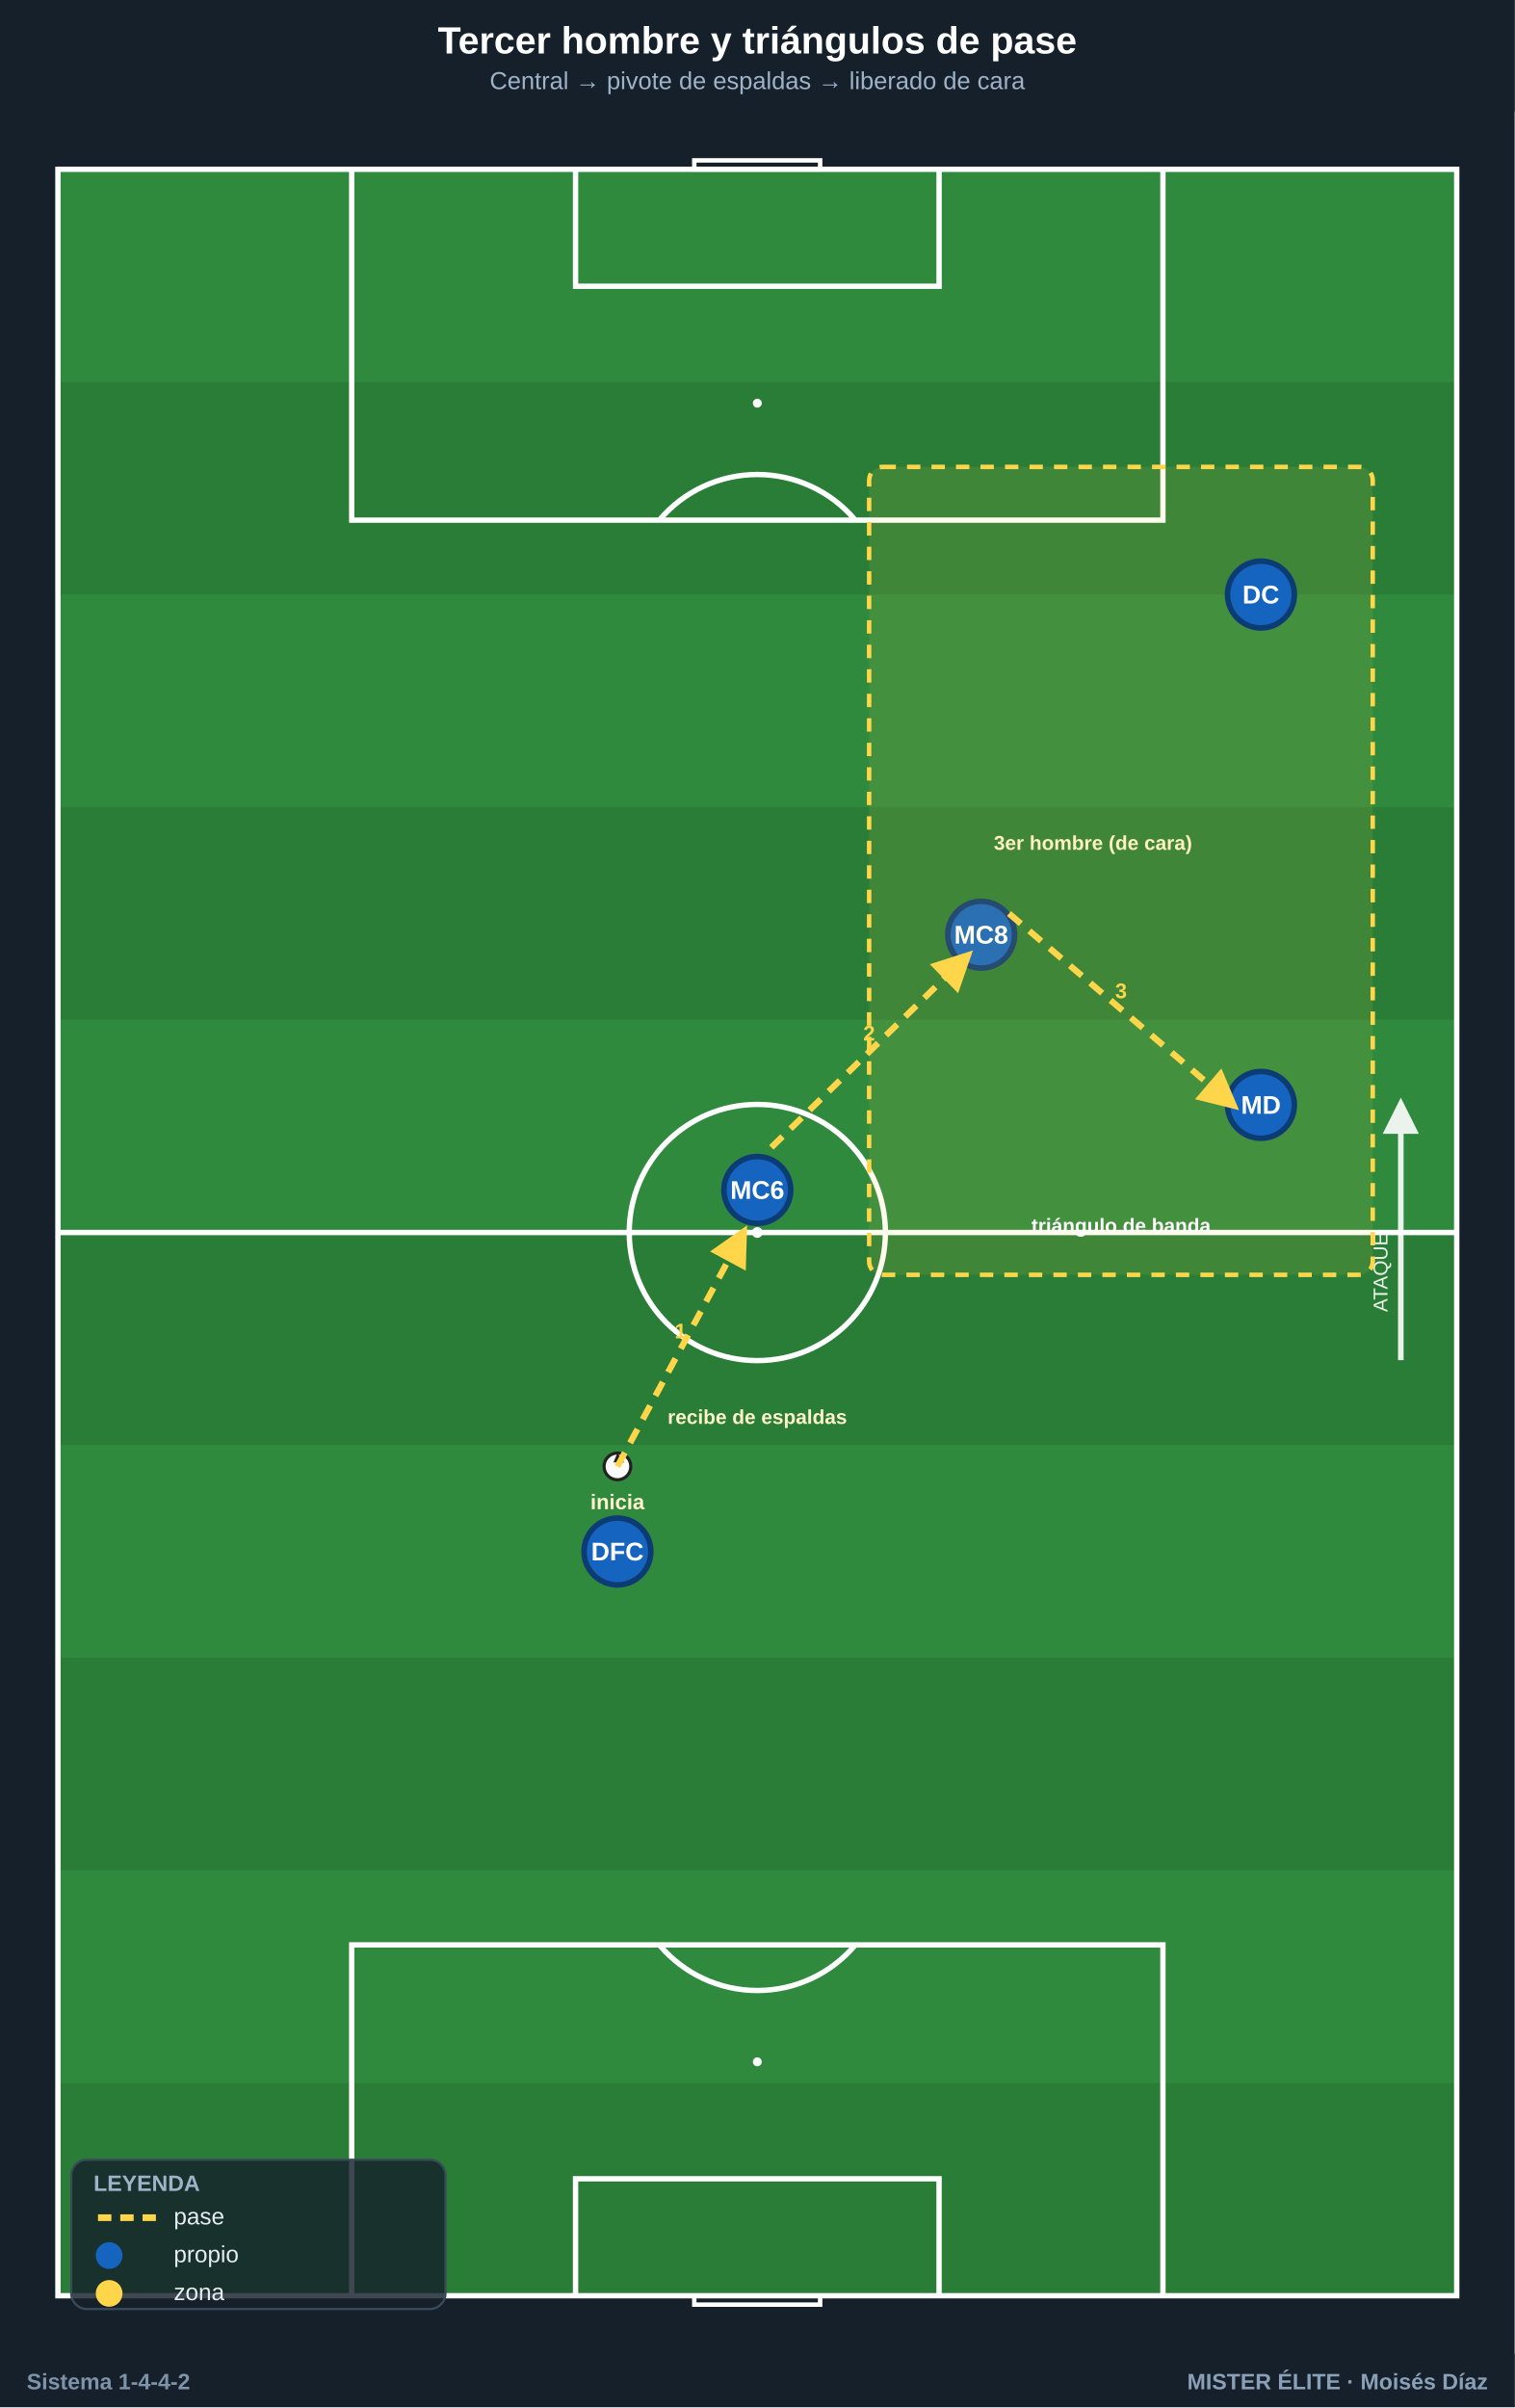
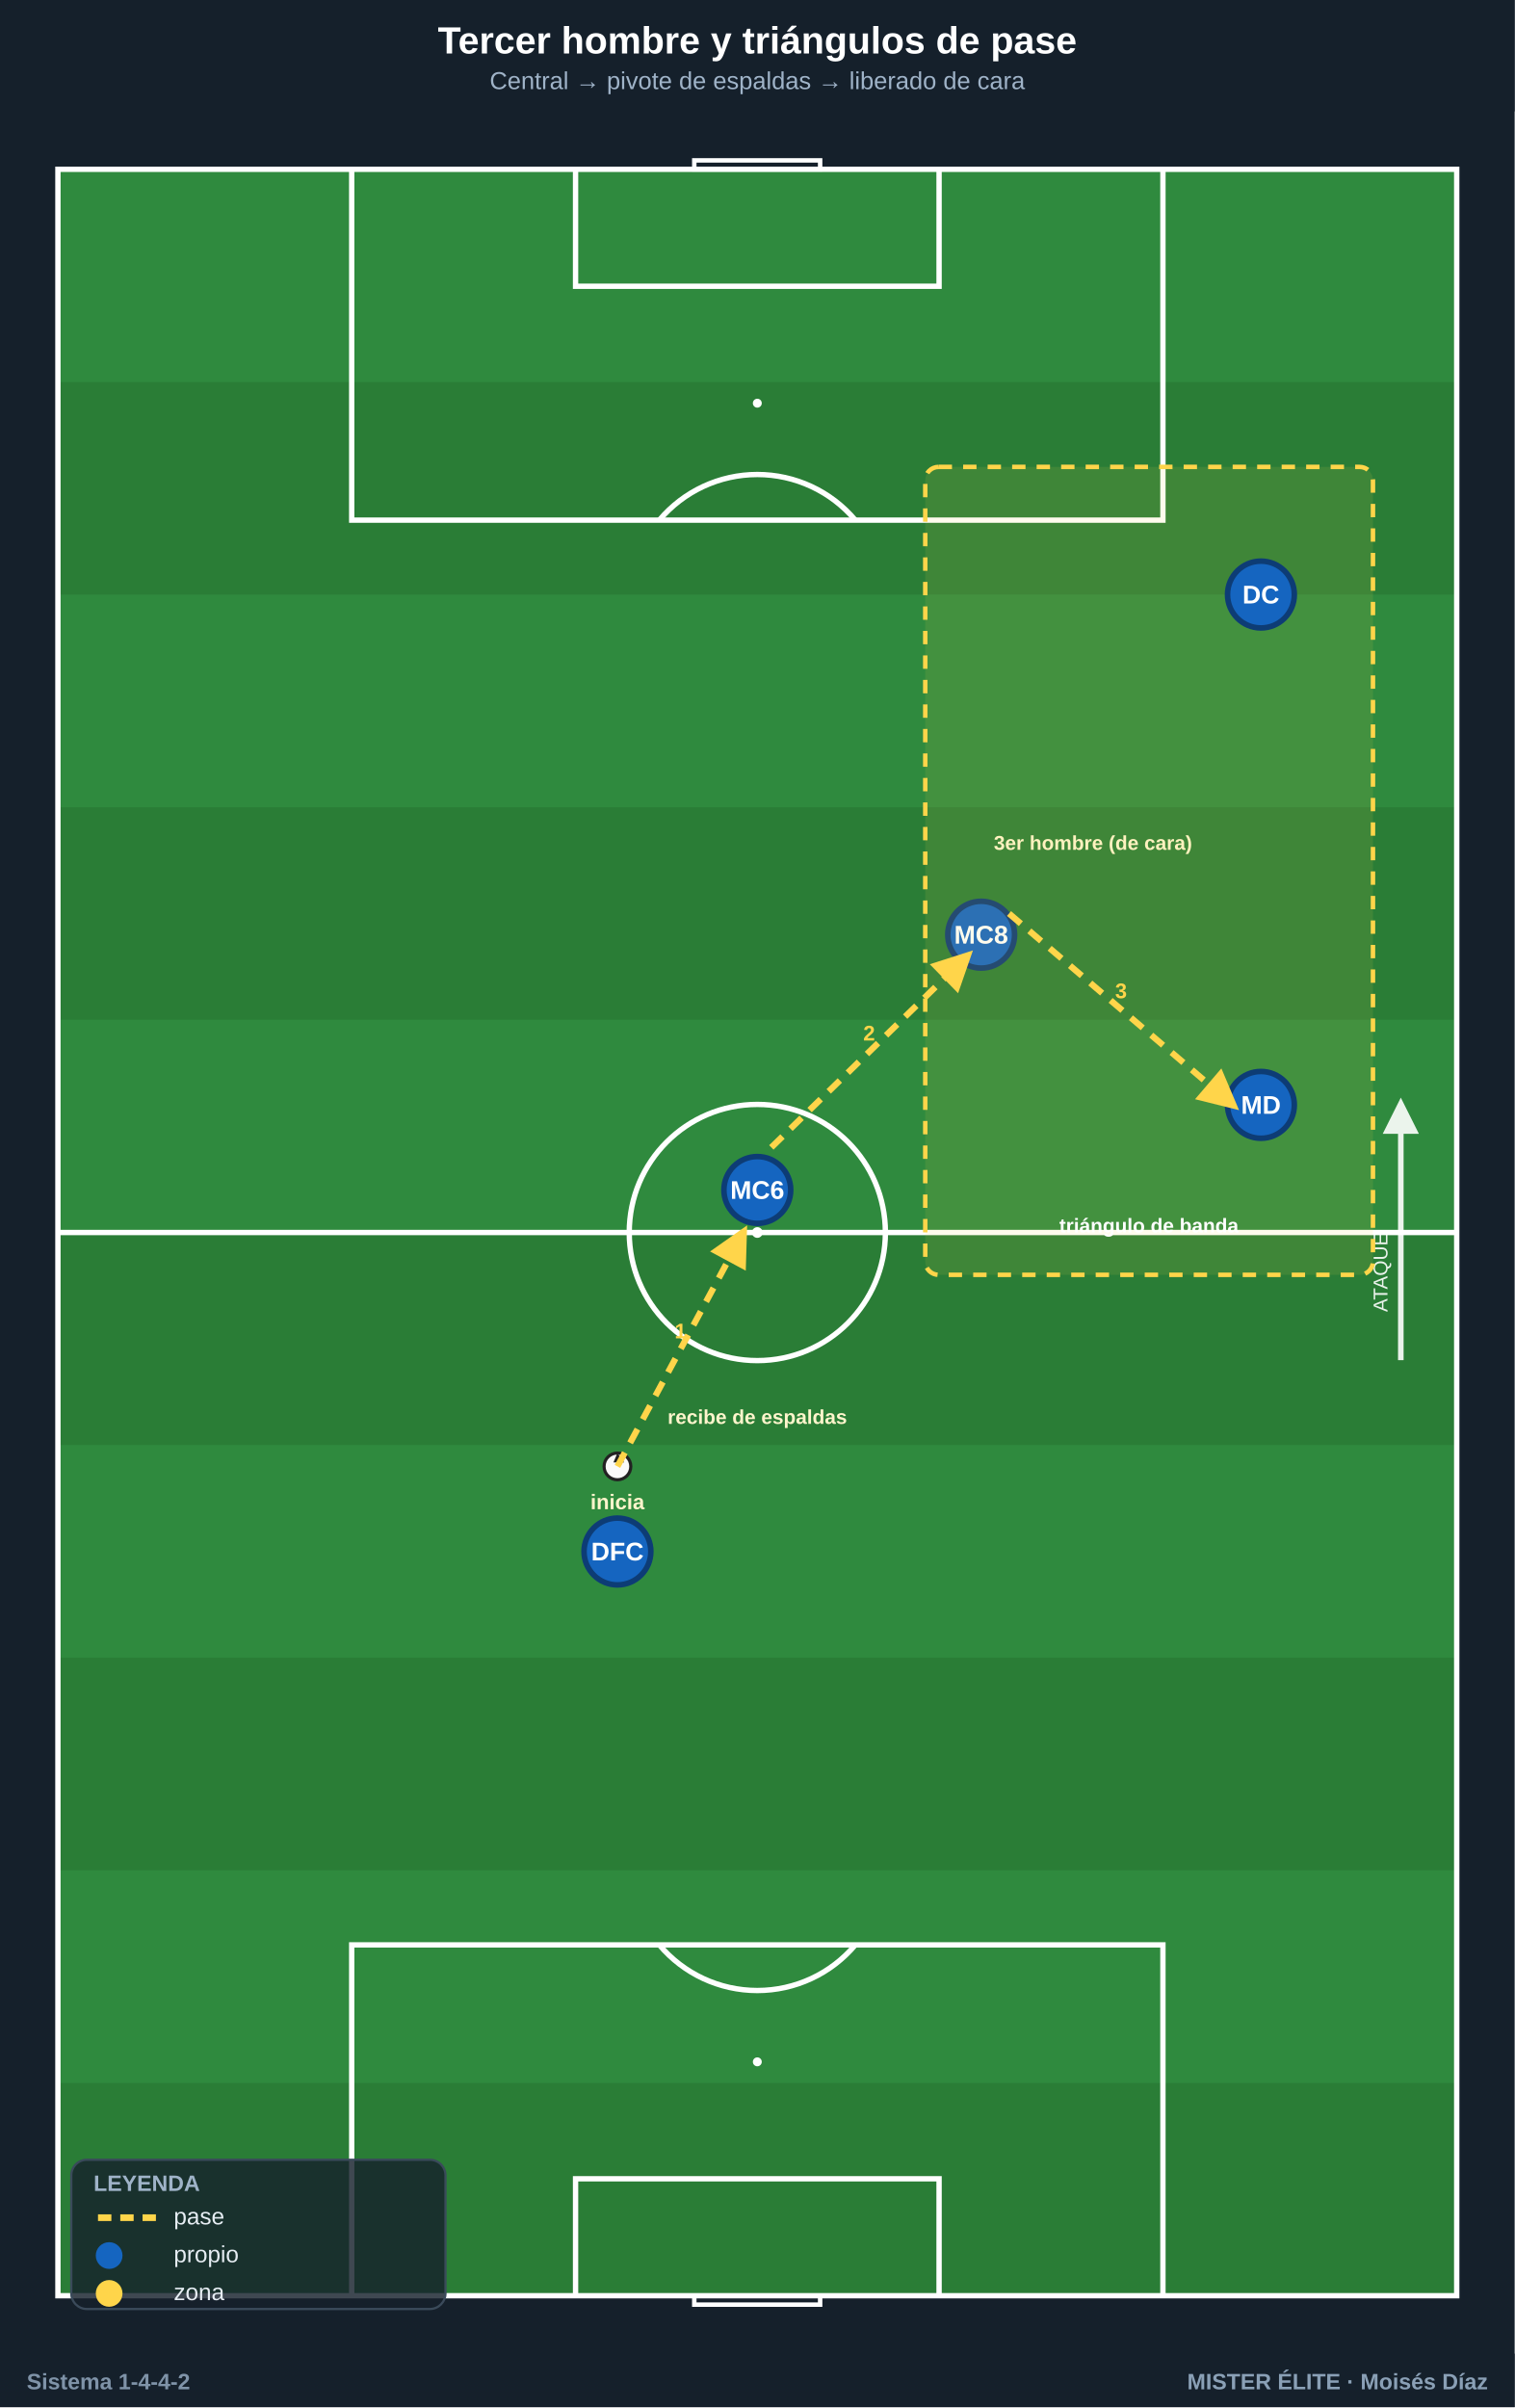
<svg xmlns="http://www.w3.org/2000/svg" viewBox="0 0 680 1081" width="680" height="1081" font-family="Segoe UI,Arial,sans-serif">
  <defs>
    <linearGradient id="sky" x1="0" y1="0" x2="0" y2="1">
      <stop offset="0" stop-color="#2f8a3e" />
      <stop offset="1" stop-color="#2b8139" />
    </linearGradient>
    <marker id="ah_pass" viewBox="0 0 10 10" refX="8" refY="5" markerWidth="6.5" markerHeight="6.5" orient="auto-start-reverse">
      <path d="M0,0 L10,5 L0,10 z" fill="#ffd54a" />
    </marker>
    <marker id="ah_run" viewBox="0 0 10 10" refX="8" refY="5" markerWidth="6.5" markerHeight="6.5" orient="auto-start-reverse">
      <path d="M0,0 L10,5 L0,10 z" fill="#ffffff" />
    </marker>
    <marker id="ah_drive" viewBox="0 0 10 10" refX="8" refY="5" markerWidth="6.5" markerHeight="6.5" orient="auto-start-reverse">
      <path d="M0,0 L10,5 L0,10 z" fill="#7ee0ff" />
    </marker>
    <marker id="ah_white" viewBox="0 0 10 10" refX="8" refY="5" markerWidth="6.5" markerHeight="6.5" orient="auto-start-reverse">
      <path d="M0,0 L10,5 L0,10 z" fill="#ffffff" />
    </marker>
  </defs>
  <rect x="0.0" y="0.0" width="680.0" height="1080.6" fill="#15202b" />
  <rect x="26.0" y="76.0" width="628.0" height="96.0" fill="#2f8a3e" />
  <rect x="26.0" y="171.5" width="628.0" height="96.0" fill="#2a7d36" />
  <rect x="26.0" y="266.9" width="628.0" height="96.0" fill="#2f8a3e" />
  <rect x="26.0" y="362.4" width="628.0" height="96.0" fill="#2a7d36" />
  <rect x="26.0" y="457.8" width="628.0" height="96.0" fill="#2f8a3e" />
  <rect x="26.0" y="553.3" width="628.0" height="96.0" fill="#2a7d36" />
  <rect x="26.0" y="648.7" width="628.0" height="96.0" fill="#2f8a3e" />
  <rect x="26.0" y="744.2" width="628.0" height="96.0" fill="#2a7d36" />
  <rect x="26.0" y="839.6" width="628.0" height="96.0" fill="#2f8a3e" />
  <rect x="26.0" y="935.1" width="628.0" height="96.0" fill="#2a7d36" />
  <rect x="26.0" y="76.0" width="628.0" height="954.6" fill="none" stroke="#ffffff" stroke-width="2.4" />
  <line x1="26.0" y1="553.3" x2="654.0" y2="553.3" stroke="#ffffff" stroke-width="2.4" opacity="1" />
  <circle cx="340.0" cy="553.3" r="57.5" fill="none" stroke="#ffffff" stroke-width="2.4" />
  <circle cx="340.0" cy="553.3" r="2.4" fill="#ffffff" />
  <path d="M157.9,76.0 L157.9,233.5 L522.1,233.5 L522.1,76.0" fill="none" stroke="#ffffff" stroke-width="2.4" />
  <path d="M258.4,76.0 L258.4,128.5 L421.6,128.5 L421.6,76.0" fill="none" stroke="#ffffff" stroke-width="2.4" />
  <circle cx="340.0" cy="181.0" r="2.0" fill="#ffffff" />
  <rect x="311.7" y="72.0" width="56.5" height="4" fill="none" stroke="#ffffff" stroke-width="2" />
  <path d="M296.0,233.5 A57.5,57.5 0 0 1 384.0,233.5" fill="none" stroke="#ffffff" stroke-width="2.4" />
  <path d="M157.9,1030.6 L157.9,873.1 L522.1,873.1 L522.1,1030.6" fill="none" stroke="#ffffff" stroke-width="2.4" />
  <path d="M258.4,1030.6 L258.4,978.1 L421.6,978.1 L421.6,1030.6" fill="none" stroke="#ffffff" stroke-width="2.4" />
  <circle cx="340.0" cy="925.6" r="2.0" fill="#ffffff" />
  <rect x="311.7" y="1030.6" width="56.5" height="4" fill="none" stroke="#ffffff" stroke-width="2" />
  <path d="M296.0,873.1 A57.5,57.5 0 0 0 384.0,873.1" fill="none" stroke="#ffffff" stroke-width="2.4" />
  <rect x="0.0" y="0.0" width="680.0" height="50.0" fill="#15202b" />
  <text x="340.0" y="24.0" font-family="Segoe UI,Arial,sans-serif" font-size="17" font-weight="800" fill="#ffffff" text-anchor="middle">Tercer hombre y triángulos de pase</text>
  <text x="340.0" y="40.0" font-family="Segoe UI,Arial,sans-serif" font-size="11" font-weight="500" fill="#9fb3c8" text-anchor="middle">Central → pivote de espaldas → liberado de cara</text>
  <rect x="0.0" y="1056.6" width="680.0" height="24.0" fill="#15202b" />
  <text x="668.0" y="1072.6" font-family="Segoe UI,Arial,sans-serif" font-size="10" font-weight="700" fill="#8aa0b6" text-anchor="end">MISTER ÉLITE · Moisés Díaz</text>
  <text x="12.0" y="1072.6" font-family="Segoe UI,Arial,sans-serif" font-size="10" font-weight="600" fill="#7f93a8" text-anchor="start">Sistema 1-4-4-2</text>
  <g opacity="0.9">
    <line x1="628.9" y1="610.6" x2="628.9" y2="496.0" stroke="#ffffff" stroke-width="2.5" marker-end="url(#ah_white)" />
    <text x="622.9" y="553.3" font-family="Segoe UI,Arial" font-size="9" fill="#ffffff" text-anchor="end" transform="rotate(-90 622.9 553.3)">ATAQUE</text>
  </g>
  <g>
    <circle cx="277.2" cy="696.5" r="15" fill="#1565c0" stroke="#0d3c75" stroke-width="2.5" />
    <text x="277.2" y="700.5" font-family="Segoe UI,Arial" font-size="11.5" font-weight="800" fill="#fff" text-anchor="middle">DFC</text>
  </g>
  <text x="277.2" y="677.5" font-family="Segoe UI,Arial,sans-serif" font-size="9.5" font-weight="600" fill="#fff5cc" text-anchor="middle">inicia</text>
  <g>
    <circle cx="340.0" cy="534.2" r="15" fill="#1565c0" stroke="#0d3c75" stroke-width="2.5" />
    <text x="340.0" y="538.2" font-family="Segoe UI,Arial" font-size="11.5" font-weight="800" fill="#fff" text-anchor="middle">MC6</text>
  </g>
  <text x="340.0" y="639.2" font-family="Segoe UI,Arial,sans-serif" font-size="9" font-weight="600" fill="#fff5cc" text-anchor="middle">recibe de espaldas</text>
  <g>
    <circle cx="440.5" cy="419.6" r="15" fill="#1565c0" stroke="#0d3c75" stroke-width="2.5" />
    <text x="440.5" y="423.6" font-family="Segoe UI,Arial" font-size="11.5" font-weight="800" fill="#fff" text-anchor="middle">MC8</text>
  </g>
  <text x="490.7" y="381.5" font-family="Segoe UI,Arial,sans-serif" font-size="9" font-weight="600" fill="#fff5cc" text-anchor="middle">3er hombre (de cara)</text>
  <circle cx="277.2" cy="658.3" r="6.0" fill="#fafafa" stroke="#222" stroke-width="1.4" />
  <path d="M277.2,652.3 l3.0,4.2 l-4.8,0 z" fill="#222" />
-   <rect x="390.2" y="209.6" width="226.1" height="362.7" rx="6" fill="#ffd54a" fill-opacity="0.1" stroke="#ffd54a" stroke-width="2" stroke-dasharray="6 5" />
-   <text x="503.3" y="553.3" font-family="Segoe UI,Arial,sans-serif" font-size="9" font-weight="600" fill="#fff" text-anchor="middle">triángulo de banda</text>
+   <rect x="415.4" y="209.6" width="201.0" height="362.7" rx="6" fill="#ffd54a" fill-opacity="0.1" stroke="#ffd54a" stroke-width="2" stroke-dasharray="6 5" />
+   <text x="515.8" y="553.3" font-family="Segoe UI,Arial,sans-serif" font-size="9" font-weight="600" fill="#fff" text-anchor="middle">triángulo de banda</text>
  <g>
    <circle cx="566.1" cy="496.0" r="15" fill="#1565c0" stroke="#0d3c75" stroke-width="2.5" />
    <text x="566.1" y="500.0" font-family="Segoe UI,Arial" font-size="11.5" font-weight="800" fill="#fff" text-anchor="middle">MD</text>
  </g>
  <g>
    <circle cx="566.1" cy="266.9" r="15" fill="#1565c0" stroke="#0d3c75" stroke-width="2.5" />
    <text x="566.1" y="270.9" font-family="Segoe UI,Arial" font-size="11.5" font-weight="800" fill="#fff" text-anchor="middle">DC</text>
  </g>
  <line x1="277.2" y1="658.3" x2="333.7" y2="553.3" stroke="#ffd54a" stroke-width="2.8" stroke-dasharray="7 5" marker-end="url(#ah_pass)" />
  <text x="305.5" y="600.8" font-family="Segoe UI,Arial,sans-serif" font-size="9.5" font-weight="700" fill="#ffd54a" text-anchor="middle">1</text>
  <line x1="346.3" y1="515.1" x2="434.2" y2="429.2" stroke="#ffd54a" stroke-width="2.8" stroke-dasharray="7 5" marker-end="url(#ah_pass)" />
  <text x="390.2" y="467.1" font-family="Segoe UI,Arial,sans-serif" font-size="9.5" font-weight="700" fill="#ffd54a" text-anchor="middle">2</text>
  <line x1="453.0" y1="410.1" x2="553.5" y2="496.0" stroke="#ffd54a" stroke-width="2.8" stroke-dasharray="7 5" marker-end="url(#ah_pass)" />
  <text x="503.3" y="448.1" font-family="Segoe UI,Arial,sans-serif" font-size="9.5" font-weight="700" fill="#ffd54a" text-anchor="middle">3</text>
  <g>
    <rect x="32" y="969.56" width="168" height="67" rx="7" fill="#15202b" fill-opacity="0.82" stroke="#3a4a5a" stroke-width="1" />
    <text x="42" y="983.56" font-family="Segoe UI,Arial" font-size="10" font-weight="800" fill="#9fb3c8">LEYENDA</text>
    <line x1="44" y1="995.56" x2="70" y2="995.56" stroke="#ffd54a" stroke-width="3" stroke-dasharray="6 4" />
    <text x="78" y="998.56" font-family="Segoe UI,Arial" font-size="10.5" fill="#e6edf3">pase</text>
    <circle cx="49" cy="1012.56" r="6" fill="#1565c0" />
    <text x="78" y="1015.56" font-family="Segoe UI,Arial" font-size="10.5" fill="#e6edf3">propio</text>
    <circle cx="49" cy="1029.56" r="6" fill="#ffd54a" />
    <text x="78" y="1032.56" font-family="Segoe UI,Arial" font-size="10.5" fill="#e6edf3">zona</text>
  </g>
</svg>
